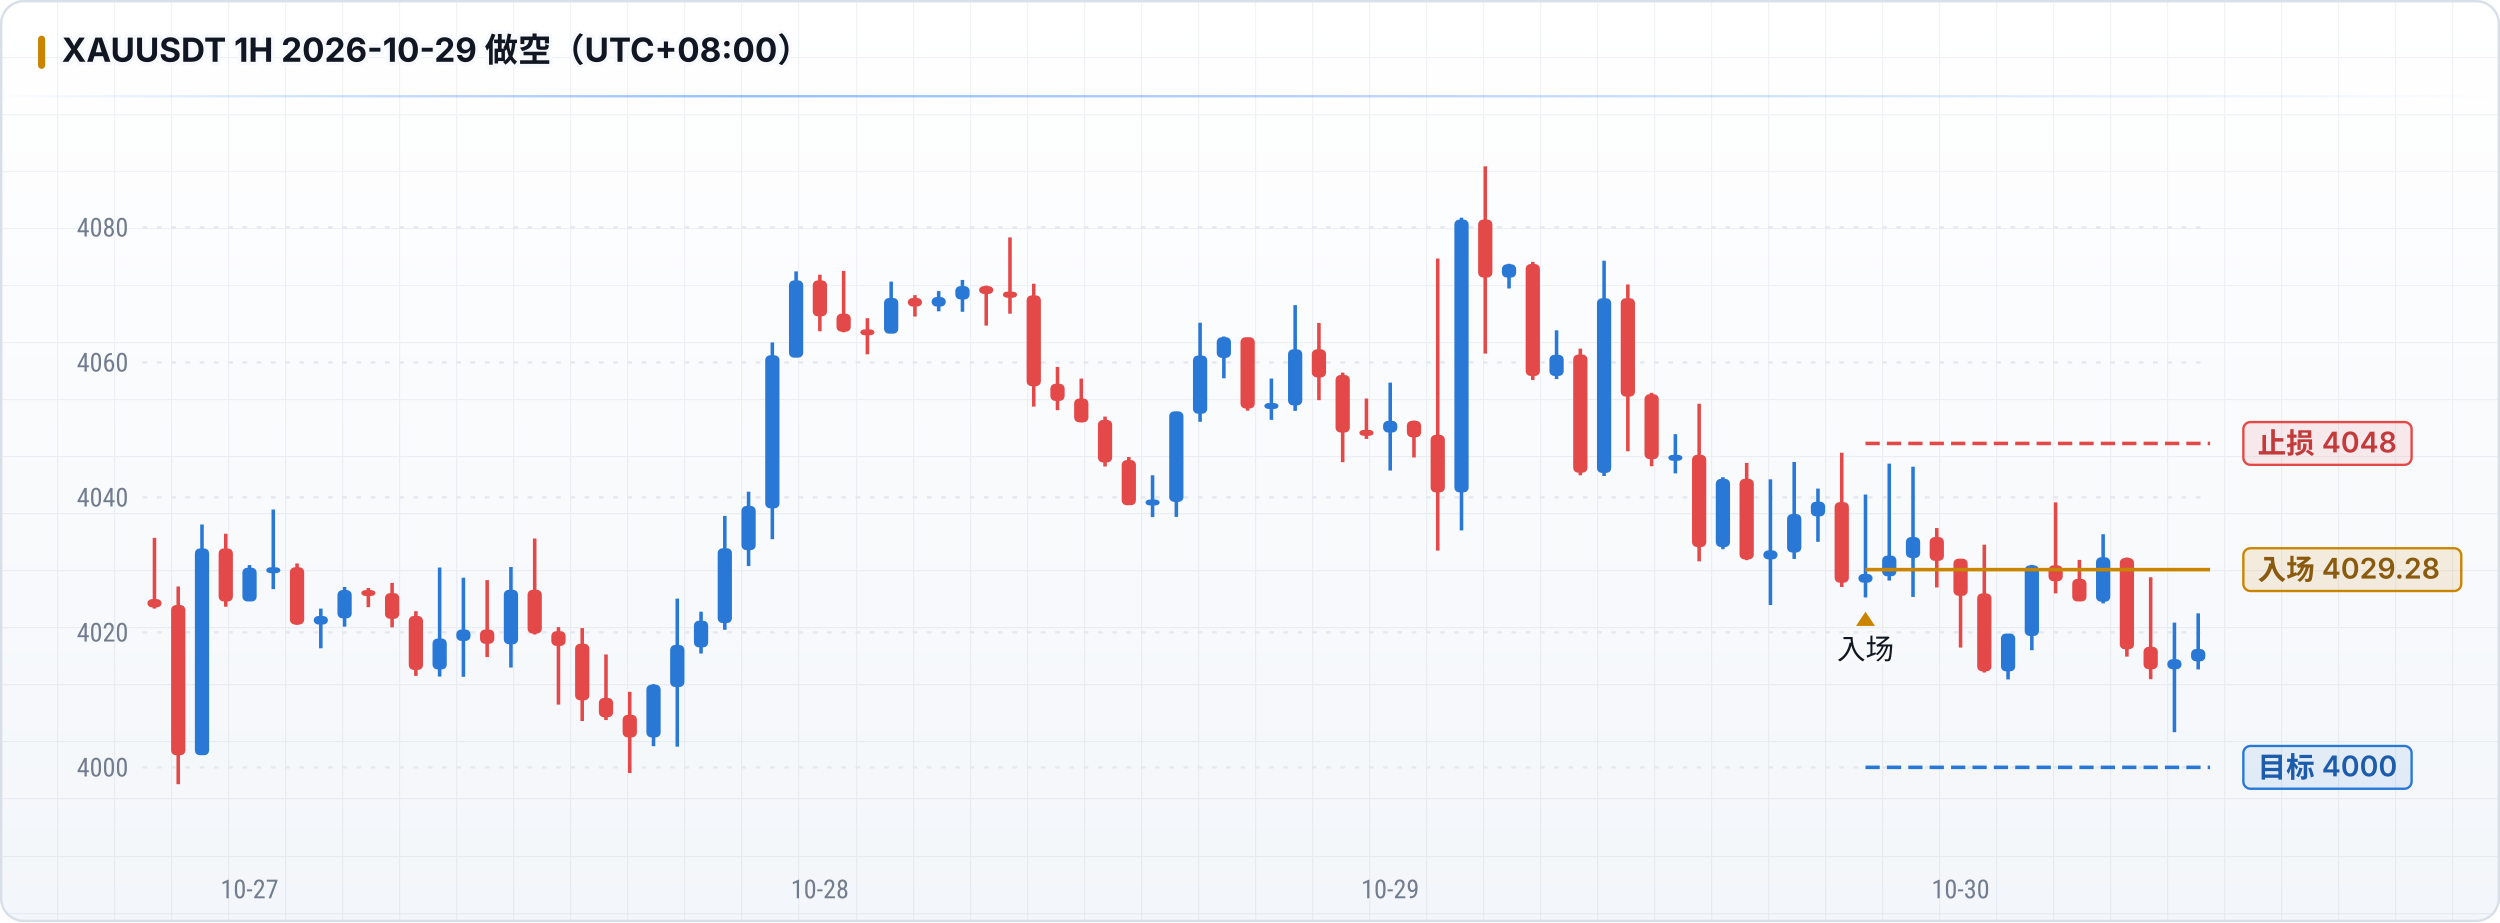
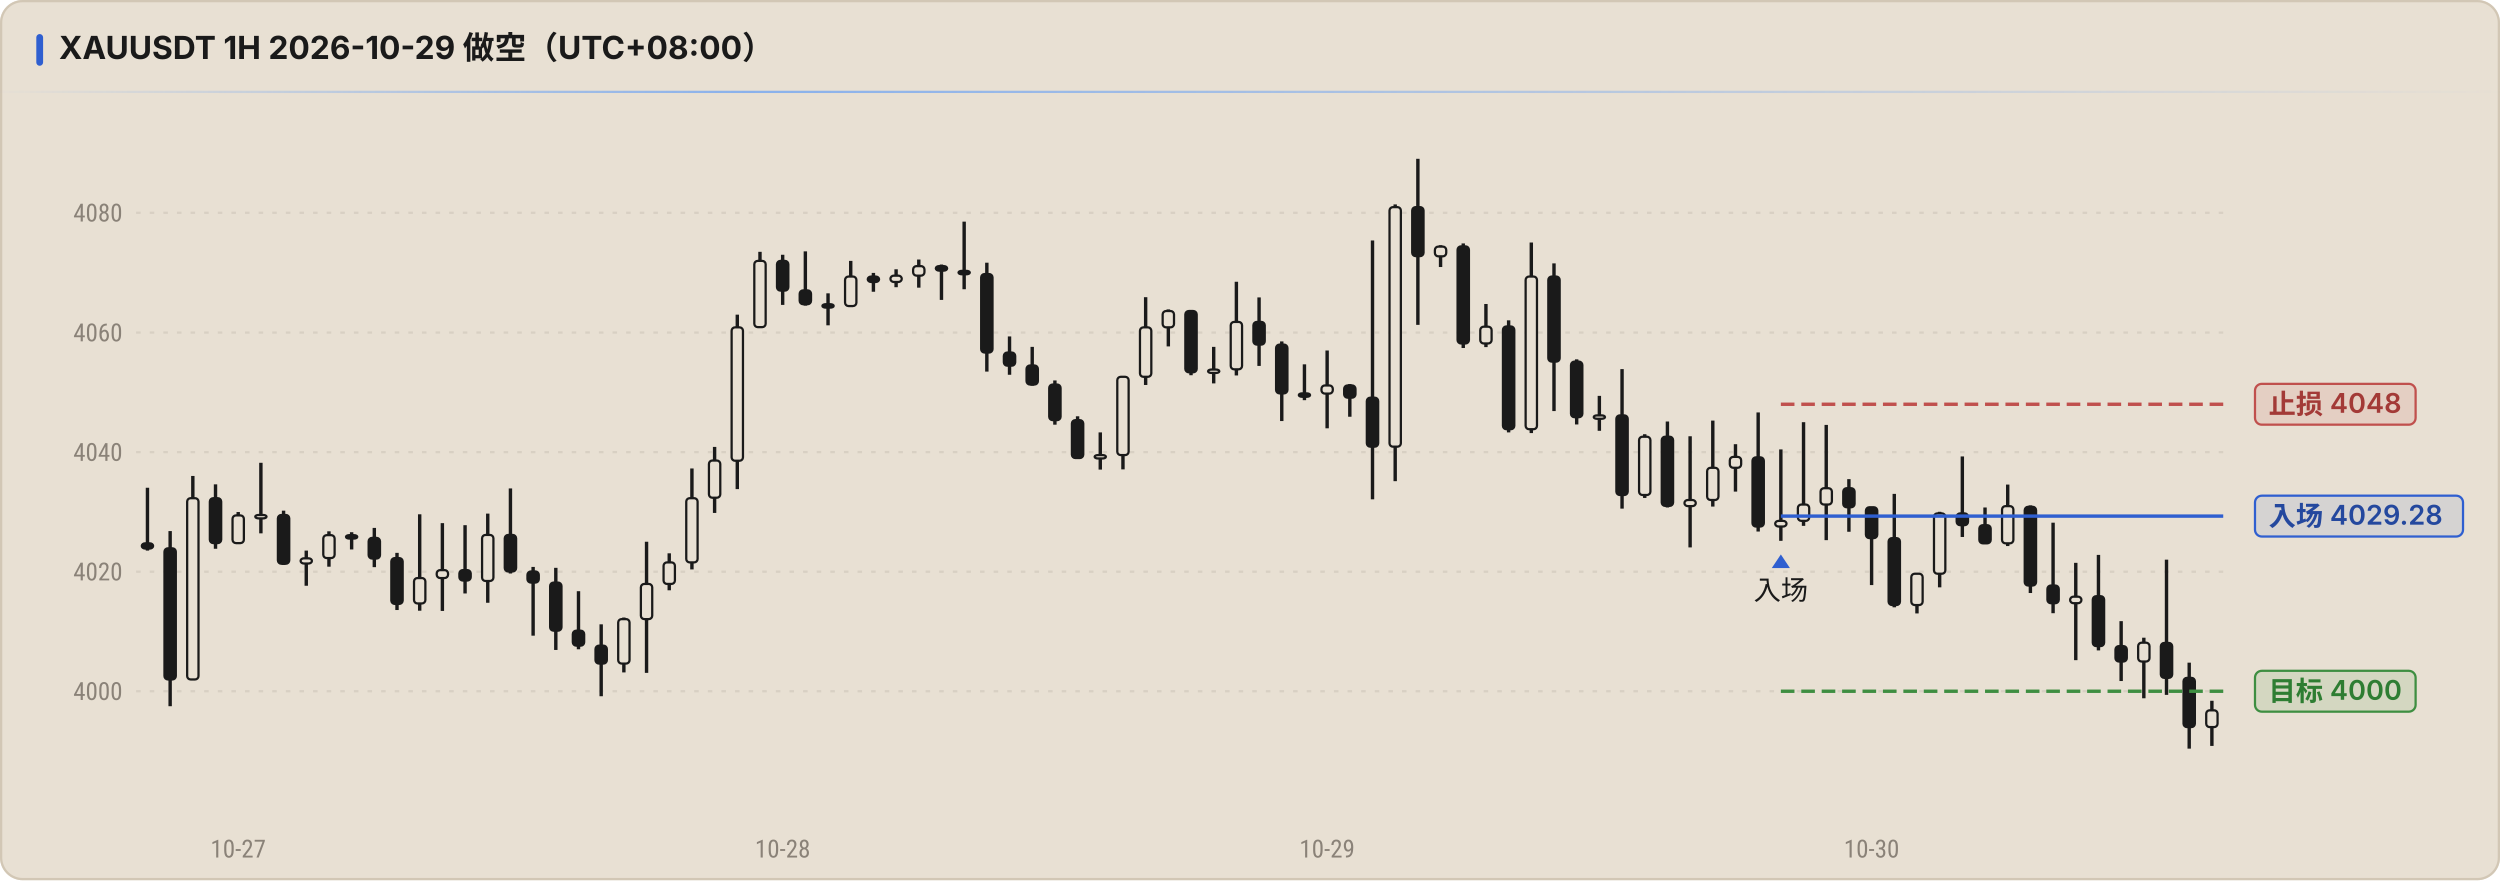
- <svg xmlns="http://www.w3.org/2000/svg" width="1052" height="388" viewBox="0 0 1052 388" role="img" aria-label="XAUUSDT 1H  2026-10-29 做空（UTC+08:00）">
+ <svg xmlns="http://www.w3.org/2000/svg" width="1102" height="388" viewBox="0 0 1102 388" role="img" aria-label="XAUUSDT 1H  2026-10-29 做空（UTC+08:00）">
  <style>
  .bg { fill: url(#bg); }
-   .bg-grid { stroke: rgba(28, 60, 110, 0.06); }
-   .frame { fill: none; stroke: #d8dfe9; }
-   .title-mark { fill: #c98500; }
-   .title { fill: #111722; font-weight: 650; font-size: 14px; }
-   text { font-family: -apple-system, BlinkMacSystemFont, 'PingFang SC', 'Microsoft YaHei', sans-serif; font-size: 12px; fill: #111722; paint-order: stroke; stroke: #f7f9fc; stroke-width: 3px; stroke-linejoin: round; }
-   .muted { fill: #475163; }
+   .bg-grid { stroke: none; }
+   .frame { fill: none; stroke: #d2c7b5; }
+   .title-mark { fill: #2f5fd0; }
+   .title { fill: #1a1a1a; font-weight: 650; font-size: 14px; }
+   text { font-family: -apple-system, BlinkMacSystemFont, 'PingFang SC', 'Microsoft YaHei', sans-serif; font-size: 12px; fill: #1a1a1a; paint-order: stroke; stroke: #e8e0d3; stroke-width: 3px; stroke-linejoin: round; }
+   .muted { fill: #5e564b; }
  .wick { stroke-width: 1.5; }
-   .up { fill: #2a78d6; stroke: #2a78d6; }
-   .down { fill: #e34948; stroke: #e34948; }
-   .z-bull { fill: rgba(42, 120, 214, 0.13); stroke: rgba(42, 120, 214, 0.55); }
-   .z-bear { fill: rgba(227, 73, 72, 0.11); stroke: rgba(227, 73, 72, 0.55); }
-   .z-neutral { fill: rgba(71, 81, 99, 0.09); stroke: rgba(71, 81, 99, 0.25); stroke-dasharray: 2 3; }
-   .z-accent { fill: rgba(212, 145, 34, 0.18); stroke: rgba(201, 133, 0, 0.75); }
-   .l-neutral { stroke: #717c8e; stroke-dasharray: 4 3; }
-   .l-stop { stroke: #e34948; stroke-dasharray: 6 3; }
-   .l-target { stroke: #2a78d6; stroke-dasharray: 6 3; }
-   .l-entry { stroke: #c98500; }
-   .bracket { stroke: #717c8e; fill: none; }
-   .grid { stroke: #e4e9f0; stroke-dasharray: 2 4; }
-   .tick { font-family: 'DIN Alternate', 'Bahnschrift', 'Roboto Condensed', sans-serif; font-size: 11px; fill: #717c8e; stroke: none; }
-   .arrow { fill: #c98500; stroke: none; }
+   .up { fill: #e8e0d3; stroke: #1a1a1a; }
+   .down { fill: #1a1a1a; stroke: #1a1a1a; }
+   .z-bull { fill: rgba(62, 142, 65, 0.24); stroke: none; }
+   .z-bear { fill: rgba(192, 80, 77, 0.24); stroke: none; }
+   .z-neutral { fill: rgba(94, 86, 75, 0.08); stroke: rgba(94, 86, 75, 0.3); stroke-dasharray: 2 3; }
+   .z-accent { fill: rgba(47, 95, 208, 0.24); stroke: none; }
+   .l-neutral { stroke: #8a8278; stroke-dasharray: 4 3; }
+   .l-stop { stroke: #c0504d; stroke-dasharray: 6 3; }
+   .l-target { stroke: #3e8e41; stroke-dasharray: 6 3; }
+   .l-entry { stroke: #2f5fd0; }
+   .bracket { stroke: #8a8278; fill: none; }
+   .grid { stroke: rgba(94, 86, 75, 0.12); stroke-dasharray: 2 4; }
+   .tick { font-family: 'DIN Alternate', 'Bahnschrift', 'Roboto Condensed', sans-serif; font-size: 11px; fill: #8a8278; stroke: none; }
+   .arrow { fill: #2f5fd0; stroke: none; }
  .tag rect { stroke-width: 1; }
  .tag text { stroke: none; font-weight: 600; }
-   .t-neutral rect { fill: rgba(71, 81, 99, 0.1); stroke: rgba(71, 81, 99, 0.4); }
-   .t-neutral text { fill: #475163; }
-   .t-stop rect, .t-bear rect { fill: rgba(227, 73, 72, 0.1); stroke: #e34948; }
-   .t-stop text, .t-bear text { fill: #c23a3a; }
-   .t-target rect, .t-bull rect { fill: rgba(42, 120, 214, 0.1); stroke: #2a78d6; }
-   .t-target text, .t-bull text { fill: #1c5cab; }
-   .t-entry rect, .t-accent rect { fill: rgba(212, 145, 34, 0.14); stroke: #c98500; }
-   .t-entry text, .t-accent text { fill: #8a5a0e; }
+   .t-neutral rect { fill: rgba(94, 86, 75, 0.1); stroke: rgba(94, 86, 75, 0.4); }
+   .t-neutral text { fill: #5e564b; }
+   .t-stop rect, .t-bear rect { fill: rgba(192, 80, 77, 0.12); stroke: #c0504d; }
+   .t-stop text, .t-bear text { fill: #a33a37; }
+   .t-target rect, .t-bull rect { fill: rgba(62, 142, 65, 0.12); stroke: #3e8e41; }
+   .t-target text, .t-bull text { fill: #2e7d32; }
+   .t-entry rect, .t-accent rect { fill: rgba(47, 95, 208, 0.1); stroke: #2f5fd0; }
+   .t-entry text, .t-accent text { fill: #24489e; }
  @media (prefers-color-scheme: dark) {
    .bg-grid { stroke: rgba(110, 160, 230, 0.06); }
    .frame { stroke: #1c2839; }
    .title-mark { fill: #f0b44c; }
    .title, text { fill: #e3eaf4; }
    text { stroke: #0a111d; }
    .muted { fill: #a0b0c5; }
-     .up { fill: #3d8bff; stroke: #3d8bff; }
-     .down { fill: #f2555f; stroke: #f2555f; }
-     .candles { filter: url(#glow); }
-     .z-bull { fill: rgba(61, 139, 255, 0.14); stroke: rgba(61, 139, 255, 0.6); }
-     .z-bear { fill: rgba(242, 85, 95, 0.13); stroke: rgba(242, 85, 95, 0.6); }
+     .up { fill: #0b1220; stroke: #c5d0de; }
+     .down { fill: #8a96a8; stroke: #8a96a8; }
+     .z-bull { fill: rgba(92, 191, 96, 0.24); }
+     .z-bear { fill: rgba(242, 85, 95, 0.24); }
    .z-neutral { fill: rgba(160, 176, 197, 0.08); stroke: rgba(160, 176, 197, 0.25); }
-     .z-accent { fill: rgba(240, 180, 76, 0.16); stroke: rgba(240, 180, 76, 0.75); }
+     .z-accent { fill: rgba(240, 180, 76, 0.24); }
    .l-neutral, .bracket { stroke: #8293ab; }
    .l-stop { stroke: #f2555f; }
-     .l-target { stroke: #3d8bff; }
+     .l-target { stroke: #5cbf60; }
    .l-entry { stroke: #f0b44c; }
    .grid { stroke: #182334; }
    .tick { fill: #70829b; }
    .arrow { fill: #f0b44c; }
    .t-neutral rect { fill: rgba(160, 176, 197, 0.1); stroke: rgba(160, 176, 197, 0.45); }
    .t-neutral text { fill: #c5d0de; }
    .t-stop rect, .t-bear rect { fill: rgba(242, 85, 95, 0.16); stroke: #f2555f; }
    .t-stop text, .t-bear text { fill: #ff8f98; }
-     .t-target rect, .t-bull rect { fill: rgba(61, 139, 255, 0.16); stroke: #3d8bff; }
-     .t-target text, .t-bull text { fill: #8cc3ff; }
+     .t-target rect, .t-bull rect { fill: rgba(92, 191, 96, 0.16); stroke: #5cbf60; }
+     .t-target text, .t-bull text { fill: #9fe0a2; }
    .t-entry rect, .t-accent rect { fill: rgba(240, 180, 76, 0.16); stroke: #f0b44c; }
    .t-entry text, .t-accent text { fill: #ffd38a; }
  }
</style>
  <defs>
    <linearGradient id="bg" x1="0" y1="0" x2="0" y2="1">
-       <stop offset="0" stop-color="#ffffff" />
-       <stop offset="1" stop-color="#f3f6fa" />
+       <stop offset="0" stop-color="#e8e0d3" />
+       <stop offset="1" stop-color="#e8e0d3" />
    </linearGradient>
    <linearGradient id="edge" x1="0" y1="0" x2="1" y2="0">
      <stop offset="0" stop-color="#3d8bff" stop-opacity="0" />
      <stop offset="0.3" stop-color="#3d8bff" stop-opacity="0.55" />
      <stop offset="1" stop-color="#3d8bff" stop-opacity="0" />
    </linearGradient>
    <pattern id="paper" width="24" height="24" patternUnits="userSpaceOnUse">
      <path class="bg-grid" d="M24 0H0V24" fill="none" />
    </pattern>
    <filter id="glow" x="-50%" y="-10%" width="200%" height="120%">
      <feGaussianBlur stdDeviation="2.2" result="b" />
      <feMerge>
        <feMergeNode in="b" />
        <feMergeNode in="SourceGraphic" />
      </feMerge>
    </filter>
    <style>@media (prefers-color-scheme: dark) { #bg stop:first-child { stop-color: #0f1828; } #bg stop:last-child { stop-color: #070c16; } }</style>
  </defs>
-   <rect class="bg" width="1052" height="388" rx="10" />
-   <rect width="1052" height="388" rx="10" fill="url(#paper)" />
-   <rect class="frame" x="0.5" y="0.5" width="1051" height="387" rx="9.5" />
-   <rect fill="url(#edge)" x="0" y="40" width="1052" height="1" />
+   <rect class="bg" width="1102" height="388" rx="10" />
+   <rect width="1102" height="388" rx="10" fill="url(#paper)" />
+   <rect class="frame" x="0.5" y="0.5" width="1101" height="387" rx="9.5" />
+   <rect fill="url(#edge)" x="0" y="40" width="1102" height="1" />
  <rect class="title-mark" x="16" y="15" width="3" height="14" rx="1.5" />
  <text class="title" x="26" y="26">XAUUSDT 1H  2026-10-29 做空（UTC+08:00）</text>
-   <line class="grid" x1="60" x2="930" y1="322.9" y2="322.9" />
-   <text class="tick" x="54" y="322.9" dy="0.35em" text-anchor="end">4000</text>
-   <line class="grid" x1="60" x2="930" y1="266.1" y2="266.1" />
-   <text class="tick" x="54" y="266.1" dy="0.35em" text-anchor="end">4020</text>
-   <line class="grid" x1="60" x2="930" y1="209.3" y2="209.3" />
-   <text class="tick" x="54" y="209.3" dy="0.35em" text-anchor="end">4040</text>
-   <line class="grid" x1="60" x2="930" y1="152.5" y2="152.5" />
-   <text class="tick" x="54" y="152.5" dy="0.35em" text-anchor="end">4060</text>
-   <line class="grid" x1="60" x2="930" y1="95.7" y2="95.7" />
-   <text class="tick" x="54" y="95.7" dy="0.35em" text-anchor="end">4080</text>
+   <line class="grid" x1="60" x2="980" y1="304.7" y2="304.7" />
+   <text class="tick" x="54" y="304.7" dy="0.35em" text-anchor="end">4000</text>
+   <line class="grid" x1="60" x2="980" y1="252" y2="252" />
+   <text class="tick" x="54" y="252" dy="0.35em" text-anchor="end">4020</text>
+   <line class="grid" x1="60" x2="980" y1="199.3" y2="199.3" />
+   <text class="tick" x="54" y="199.3" dy="0.35em" text-anchor="end">4040</text>
+   <line class="grid" x1="60" x2="980" y1="146.6" y2="146.6" />
+   <text class="tick" x="54" y="146.6" dy="0.35em" text-anchor="end">4060</text>
+   <line class="grid" x1="60" x2="980" y1="93.8" y2="93.8" />
+   <text class="tick" x="54" y="93.8" dy="0.35em" text-anchor="end">4080</text>
  <text class="tick" x="105" y="378" text-anchor="middle">10-27</text>
  <text class="tick" x="345" y="378" text-anchor="middle">10-28</text>
  <text class="tick" x="585" y="378" text-anchor="middle">10-29</text>
  <text class="tick" x="825" y="378" text-anchor="middle">10-30</text>
  <g class="candles">
-     <line class="wick down" x1="65" x2="65" y1="226.3" y2="256.1" />
-     <rect class="down" x="62.5" y="252.6" width="5" height="2.5" rx="1.5" />
-     <line class="wick down" x1="75" x2="75" y1="246.8" y2="330" />
-     <rect class="down" x="72.5" y="255.1" width="5" height="62.2" rx="1.5" />
-     <line class="wick up" x1="85" x2="85" y1="220.7" y2="317.3" />
-     <rect class="up" x="82.5" y="231.3" width="5" height="86" rx="1.5" />
-     <line class="wick down" x1="95" x2="95" y1="224.6" y2="255.3" />
-     <rect class="down" x="92.5" y="231.3" width="5" height="21.3" rx="1.5" />
-     <line class="wick up" x1="105" x2="105" y1="237.8" y2="252.6" />
-     <rect class="up" x="102.5" y="239.4" width="5" height="13.2" rx="1.5" />
-     <line class="wick up" x1="115" x2="115" y1="214.4" y2="247.9" />
-     <rect class="up" x="112.5" y="239.2" width="5" height="1.5" rx="1.5" />
-     <line class="wick down" x1="125" x2="125" y1="237.1" y2="262.9" />
-     <rect class="down" x="122.5" y="239.2" width="5" height="23.1" rx="1.5" />
-     <line class="wick up" x1="135" x2="135" y1="256.1" y2="272.8" />
-     <rect class="up" x="132.5" y="259.7" width="5" height="2.6" rx="1.5" />
-     <line class="wick up" x1="145" x2="145" y1="247" y2="263.7" />
-     <rect class="up" x="142.5" y="248.8" width="5" height="10.9" rx="1.5" />
-     <line class="wick down" x1="155" x2="155" y1="247.4" y2="255.5" />
-     <rect class="down" x="152.5" y="248.8" width="5" height="1.5" rx="1.5" />
-     <line class="wick down" x1="165" x2="165" y1="245.3" y2="264" />
-     <rect class="down" x="162.5" y="250.1" width="5" height="9.8" rx="1.5" />
-     <line class="wick down" x1="175" x2="175" y1="257.2" y2="284.4" />
-     <rect class="down" x="172.5" y="259.7" width="5" height="21.7" rx="1.5" />
-     <line class="wick up" x1="185" x2="185" y1="238.8" y2="284.7" />
-     <rect class="up" x="182.5" y="269.2" width="5" height="12" rx="1.5" />
-     <line class="wick up" x1="195" x2="195" y1="243.1" y2="284.8" />
-     <rect class="up" x="192.5" y="265.4" width="5" height="3.8" rx="1.5" />
-     <line class="wick down" x1="205" x2="205" y1="244.1" y2="276.5" />
-     <rect class="down" x="202.5" y="265.4" width="5" height="5" rx="1.5" />
-     <line class="wick up" x1="215" x2="215" y1="238.6" y2="280.9" />
-     <rect class="up" x="212.5" y="248.7" width="5" height="21.9" rx="1.5" />
-     <line class="wick down" x1="225" x2="225" y1="226.6" y2="267" />
-     <rect class="down" x="222.5" y="248.7" width="5" height="17.4" rx="1.5" />
-     <line class="wick down" x1="235" x2="235" y1="263.9" y2="296.5" />
-     <rect class="down" x="232.5" y="266.1" width="5" height="5.2" rx="1.5" />
-     <line class="wick down" x1="245" x2="245" y1="264.3" y2="303.4" />
-     <rect class="down" x="242.5" y="271.4" width="5" height="22.8" rx="1.5" />
-     <line class="wick down" x1="255" x2="255" y1="275.4" y2="303" />
-     <rect class="down" x="252.5" y="294.2" width="5" height="7.1" rx="1.5" />
-     <line class="wick down" x1="265" x2="265" y1="291.1" y2="325.3" />
-     <rect class="down" x="262.5" y="301.3" width="5" height="8.5" rx="1.5" />
-     <line class="wick up" x1="275" x2="275" y1="287.9" y2="314" />
-     <rect class="up" x="272.5" y="288.6" width="5" height="21.2" rx="1.5" />
-     <line class="wick up" x1="285" x2="285" y1="251.9" y2="314.2" />
-     <rect class="up" x="282.5" y="271.9" width="5" height="16.7" rx="1.5" />
-     <line class="wick up" x1="295" x2="295" y1="257.4" y2="275" />
-     <rect class="up" x="292.5" y="261.7" width="5" height="10.2" rx="1.5" />
-     <line class="wick up" x1="305" x2="305" y1="217.1" y2="265" />
-     <rect class="up" x="302.5" y="231.2" width="5" height="30.5" rx="1.5" />
-     <line class="wick up" x1="315" x2="315" y1="206.9" y2="238.2" />
-     <rect class="up" x="312.5" y="213.4" width="5" height="17.6" rx="1.5" />
-     <line class="wick up" x1="325" x2="325" y1="144.1" y2="226.9" />
-     <rect class="up" x="322.5" y="150" width="5" height="63.4" rx="1.5" />
-     <line class="wick up" x1="335" x2="335" y1="114.2" y2="150" />
-     <rect class="up" x="332.5" y="118.5" width="5" height="31.5" rx="1.5" />
-     <line class="wick down" x1="345" x2="345" y1="115.6" y2="139.4" />
-     <rect class="down" x="342.5" y="118.5" width="5" height="14.1" rx="1.5" />
-     <line class="wick down" x1="355" x2="355" y1="114" y2="139.8" />
-     <rect class="down" x="352.5" y="132.5" width="5" height="6.6" rx="1.5" />
-     <line class="wick down" x1="365" x2="365" y1="133.9" y2="149.1" />
-     <rect class="down" x="362.5" y="139.1" width="5" height="1.5" rx="1.5" />
-     <line class="wick up" x1="375" x2="375" y1="118.5" y2="139.9" />
-     <rect class="up" x="372.5" y="125.9" width="5" height="14" rx="1.5" />
-     <line class="wick down" x1="385" x2="385" y1="124.2" y2="133.2" />
-     <rect class="down" x="382.5" y="125.9" width="5" height="2.6" rx="1.5" />
-     <line class="wick up" x1="395" x2="395" y1="122.5" y2="131" />
-     <rect class="up" x="392.5" y="125.5" width="5" height="3" rx="1.5" />
-     <line class="wick up" x1="405" x2="405" y1="117.8" y2="131.2" />
-     <rect class="up" x="402.5" y="120.9" width="5" height="4.6" rx="1.5" />
-     <line class="wick down" x1="415" x2="415" y1="120.2" y2="137" />
-     <rect class="down" x="412.5" y="120.9" width="5" height="2.3" rx="1.5" />
-     <line class="wick down" x1="425" x2="425" y1="99.9" y2="132" />
-     <rect class="down" x="422.5" y="123.2" width="5" height="1.6" rx="1.5" />
-     <line class="wick down" x1="435" x2="435" y1="119.4" y2="171.1" />
-     <rect class="down" x="432.5" y="124.8" width="5" height="37.2" rx="1.5" />
-     <line class="wick down" x1="445" x2="445" y1="154.4" y2="172.6" />
-     <rect class="down" x="442.5" y="162" width="5" height="6.2" rx="1.5" />
-     <line class="wick down" x1="455" x2="455" y1="159.3" y2="177.7" />
-     <rect class="down" x="452.5" y="168.2" width="5" height="9" rx="1.5" />
-     <line class="wick down" x1="465" x2="465" y1="175.3" y2="196.3" />
-     <rect class="down" x="462.5" y="177.2" width="5" height="16.9" rx="1.5" />
-     <line class="wick down" x1="475" x2="475" y1="192.3" y2="212.4" />
-     <rect class="down" x="472.5" y="194.1" width="5" height="18" rx="1.5" />
-     <line class="wick up" x1="485" x2="485" y1="200" y2="217.6" />
-     <rect class="up" x="482.5" y="210.7" width="5" height="1.5" rx="1.5" />
-     <line class="wick up" x1="495" x2="495" y1="173.3" y2="217.5" />
-     <rect class="up" x="492.5" y="173.6" width="5" height="37.1" rx="1.5" />
-     <line class="wick up" x1="505" x2="505" y1="135.8" y2="177.5" />
-     <rect class="up" x="502.5" y="150.1" width="5" height="23.5" rx="1.5" />
-     <line class="wick up" x1="515" x2="515" y1="141.6" y2="159.2" />
-     <rect class="up" x="512.5" y="142.4" width="5" height="7.7" rx="1.5" />
-     <line class="wick down" x1="525" x2="525" y1="142.4" y2="172.8" />
-     <rect class="down" x="522.5" y="142.4" width="5" height="29" rx="1.5" />
-     <line class="wick up" x1="535" x2="535" y1="159.3" y2="176.7" />
-     <rect class="up" x="532.5" y="170.1" width="5" height="1.5" rx="1.5" />
-     <line class="wick up" x1="545" x2="545" y1="128.4" y2="172.9" />
-     <rect class="up" x="542.5" y="147.5" width="5" height="22.6" rx="1.5" />
-     <line class="wick down" x1="555" x2="555" y1="135.9" y2="168.4" />
-     <rect class="down" x="552.5" y="147.5" width="5" height="10.8" rx="1.5" />
-     <line class="wick down" x1="565" x2="565" y1="156.8" y2="194.5" />
-     <rect class="down" x="562.5" y="158.3" width="5" height="23.2" rx="1.5" />
-     <line class="wick down" x1="575" x2="575" y1="167.7" y2="184.7" />
-     <rect class="down" x="572.5" y="181.4" width="5" height="1.5" rx="1.5" />
-     <line class="wick up" x1="585" x2="585" y1="161" y2="198" />
-     <rect class="up" x="582.5" y="177.6" width="5" height="3.9" rx="1.5" />
-     <line class="wick down" x1="595" x2="595" y1="177" y2="192.5" />
-     <rect class="down" x="592.5" y="177.6" width="5" height="5.9" rx="1.5" />
-     <line class="wick down" x1="605" x2="605" y1="108.8" y2="231.7" />
-     <rect class="down" x="602.5" y="183.5" width="5" height="23.2" rx="1.5" />
-     <line class="wick up" x1="615" x2="615" y1="91.6" y2="223.2" />
-     <rect class="up" x="612.5" y="92.9" width="5" height="113.8" rx="1.5" />
-     <line class="wick down" x1="625" x2="625" y1="70" y2="148.8" />
-     <rect class="down" x="622.5" y="92.9" width="5" height="23.4" rx="1.5" />
-     <line class="wick up" x1="635" x2="635" y1="111" y2="121.4" />
-     <rect class="up" x="632.5" y="111.7" width="5" height="4.6" rx="1.5" />
-     <line class="wick down" x1="645" x2="645" y1="110.2" y2="159.9" />
-     <rect class="down" x="642.5" y="111.6" width="5" height="46.1" rx="1.5" />
-     <line class="wick up" x1="655" x2="655" y1="139" y2="159.5" />
-     <rect class="up" x="652.5" y="149.8" width="5" height="7.9" rx="1.5" />
-     <line class="wick down" x1="665" x2="665" y1="146.7" y2="200" />
-     <rect class="down" x="662.5" y="149.7" width="5" height="48.7" rx="1.5" />
-     <line class="wick up" x1="675" x2="675" y1="109.7" y2="200.3" />
-     <rect class="up" x="672.5" y="126" width="5" height="72.5" rx="1.5" />
-     <line class="wick down" x1="685" x2="685" y1="119.7" y2="189.9" />
-     <rect class="down" x="682.5" y="126" width="5" height="40.4" rx="1.5" />
-     <line class="wick down" x1="695" x2="695" y1="165.3" y2="196.2" />
-     <rect class="down" x="692.5" y="166.4" width="5" height="26.3" rx="1.5" />
-     <line class="wick up" x1="705" x2="705" y1="182.7" y2="199.2" />
-     <rect class="up" x="702.5" y="191.9" width="5" height="1.5" rx="1.5" />
-     <line class="wick down" x1="715" x2="715" y1="169.9" y2="236.2" />
-     <rect class="down" x="712.5" y="191.9" width="5" height="37.8" rx="1.5" />
-     <line class="wick up" x1="725" x2="725" y1="200.8" y2="231.1" />
-     <rect class="up" x="722.5" y="202" width="5" height="27.7" rx="1.5" />
-     <line class="wick down" x1="735" x2="735" y1="194.8" y2="235.7" />
-     <rect class="down" x="732.5" y="202" width="5" height="32.9" rx="1.5" />
-     <line class="wick up" x1="745" x2="745" y1="201.7" y2="254.6" />
-     <rect class="up" x="742.5" y="232.1" width="5" height="2.8" rx="1.5" />
-     <line class="wick up" x1="755" x2="755" y1="194.4" y2="235.2" />
-     <rect class="up" x="752.5" y="216.8" width="5" height="15.2" rx="1.5" />
-     <line class="wick up" x1="765" x2="765" y1="205.6" y2="228" />
-     <rect class="up" x="762.5" y="211.6" width="5" height="5.2" rx="1.5" />
-     <line class="wick down" x1="775" x2="775" y1="190.5" y2="247" />
-     <rect class="down" x="772.5" y="211.8" width="5" height="32.9" rx="1.5" />
-     <line class="wick up" x1="785" x2="785" y1="208.1" y2="251.4" />
-     <rect class="up" x="782.5" y="242" width="5" height="2.7" rx="1.5" />
-     <line class="wick up" x1="795" x2="795" y1="195.1" y2="244.3" />
-     <rect class="up" x="792.5" y="234.3" width="5" height="7.7" rx="1.5" />
-     <line class="wick up" x1="805" x2="805" y1="196.4" y2="251.2" />
-     <rect class="up" x="802.5" y="226.5" width="5" height="7.8" rx="1.5" />
-     <line class="wick down" x1="815" x2="815" y1="222.2" y2="247.2" />
-     <rect class="down" x="812.5" y="226.5" width="5" height="9" rx="1.5" />
-     <line class="wick down" x1="825" x2="825" y1="235.5" y2="272.5" />
-     <rect class="down" x="822.5" y="235.6" width="5" height="14.6" rx="1.5" />
-     <line class="wick down" x1="835" x2="835" y1="229.2" y2="283" />
-     <rect class="down" x="832.5" y="250.2" width="5" height="31.8" rx="1.5" />
-     <line class="wick up" x1="845" x2="845" y1="267.1" y2="285.9" />
-     <rect class="up" x="842.5" y="267.1" width="5" height="14.9" rx="1.5" />
-     <line class="wick up" x1="855" x2="855" y1="237.7" y2="273.6" />
-     <rect class="up" x="852.5" y="238.4" width="5" height="28.7" rx="1.5" />
-     <line class="wick down" x1="865" x2="865" y1="211.4" y2="249.7" />
-     <rect class="down" x="862.5" y="238.4" width="5" height="5.7" rx="1.5" />
-     <line class="wick down" x1="875" x2="875" y1="235.6" y2="252.7" />
-     <rect class="down" x="872.5" y="244.1" width="5" height="8.5" rx="1.5" />
-     <line class="wick up" x1="885" x2="885" y1="224.8" y2="253.9" />
-     <rect class="up" x="882.5" y="235" width="5" height="17.7" rx="1.5" />
-     <line class="wick down" x1="895" x2="895" y1="234.6" y2="276.3" />
-     <rect class="down" x="892.5" y="235.3" width="5" height="37.4" rx="1.5" />
-     <line class="wick down" x1="905" x2="905" y1="242.9" y2="285.8" />
-     <rect class="down" x="902.5" y="272.7" width="5" height="8.4" rx="1.5" />
-     <line class="wick up" x1="915" x2="915" y1="262" y2="308.1" />
-     <rect class="up" x="912.5" y="277.9" width="5" height="3.2" rx="1.5" />
-     <line class="wick up" x1="925" x2="925" y1="258.1" y2="281.7" />
-     <rect class="up" x="922.5" y="273.6" width="5" height="4.2" rx="1.5" />
+     <line class="wick down" x1="65" x2="65" y1="215" y2="242.7" />
+     <rect class="down" x="62.5" y="239.5" width="5" height="2.3" rx="1.5" />
+     <line class="wick down" x1="75" x2="75" y1="234.1" y2="311.3" />
+     <rect class="down" x="72.5" y="241.7" width="5" height="57.8" rx="1.5" />
+     <line class="wick up" x1="85" x2="85" y1="209.8" y2="299.5" />
+     <rect class="up" x="82.5" y="219.6" width="5" height="79.9" rx="1.5" />
+     <line class="wick down" x1="95" x2="95" y1="213.5" y2="241.9" />
+     <rect class="down" x="92.5" y="219.6" width="5" height="19.8" rx="1.5" />
+     <line class="wick up" x1="105" x2="105" y1="225.7" y2="239.4" />
+     <rect class="up" x="102.5" y="227.2" width="5" height="12.2" rx="1.5" />
+     <line class="wick up" x1="115" x2="115" y1="204" y2="235.1" />
+     <rect class="up" x="112.5" y="227" width="5" height="1.5" rx="1.5" />
+     <line class="wick down" x1="125" x2="125" y1="225.1" y2="249" />
+     <rect class="down" x="122.5" y="227" width="5" height="21.5" rx="1.5" />
+     <line class="wick up" x1="135" x2="135" y1="242.7" y2="258.2" />
+     <rect class="up" x="132.5" y="246.1" width="5" height="2.3" rx="1.5" />
+     <line class="wick up" x1="145" x2="145" y1="234.2" y2="249.8" />
+     <rect class="up" x="142.5" y="235.9" width="5" height="10.1" rx="1.5" />
+     <line class="wick down" x1="155" x2="155" y1="234.6" y2="242.2" />
+     <rect class="down" x="152.5" y="235.9" width="5" height="1.5" rx="1.5" />
+     <line class="wick down" x1="165" x2="165" y1="232.7" y2="250" />
+     <rect class="down" x="162.5" y="237.1" width="5" height="9.1" rx="1.5" />
+     <line class="wick down" x1="175" x2="175" y1="243.7" y2="268.9" />
+     <rect class="down" x="172.5" y="246" width="5" height="20.2" rx="1.5" />
+     <line class="wick up" x1="185" x2="185" y1="226.7" y2="269.2" />
+     <rect class="up" x="182.5" y="254.8" width="5" height="11.2" rx="1.5" />
+     <line class="wick up" x1="195" x2="195" y1="230.6" y2="269.3" />
+     <rect class="up" x="192.5" y="251.3" width="5" height="3.5" rx="1.5" />
+     <line class="wick down" x1="205" x2="205" y1="231.5" y2="261.6" />
+     <rect class="down" x="202.5" y="251.3" width="5" height="4.6" rx="1.5" />
+     <line class="wick up" x1="215" x2="215" y1="226.4" y2="265.7" />
+     <rect class="up" x="212.5" y="235.8" width="5" height="20.3" rx="1.5" />
+     <line class="wick down" x1="225" x2="225" y1="215.3" y2="252.8" />
+     <rect class="down" x="222.5" y="235.8" width="5" height="16.1" rx="1.5" />
+     <line class="wick down" x1="235" x2="235" y1="249.9" y2="280.2" />
+     <rect class="down" x="232.5" y="251.9" width="5" height="4.9" rx="1.5" />
+     <line class="wick down" x1="245" x2="245" y1="250.3" y2="286.5" />
+     <rect class="down" x="242.5" y="256.8" width="5" height="21.2" rx="1.5" />
+     <line class="wick down" x1="255" x2="255" y1="260.6" y2="286.2" />
+     <rect class="down" x="252.5" y="278" width="5" height="6.6" rx="1.5" />
+     <line class="wick down" x1="265" x2="265" y1="275.2" y2="306.9" />
+     <rect class="down" x="262.5" y="284.6" width="5" height="7.9" rx="1.5" />
+     <line class="wick up" x1="275" x2="275" y1="272.2" y2="296.4" />
+     <rect class="up" x="272.5" y="272.9" width="5" height="19.6" rx="1.5" />
+     <line class="wick up" x1="285" x2="285" y1="238.8" y2="296.6" />
+     <rect class="up" x="282.5" y="257.4" width="5" height="15.5" rx="1.5" />
+     <line class="wick up" x1="295" x2="295" y1="243.9" y2="260.2" />
+     <rect class="up" x="292.5" y="247.9" width="5" height="9.5" rx="1.5" />
+     <line class="wick up" x1="305" x2="305" y1="206.5" y2="251" />
+     <rect class="up" x="302.5" y="219.6" width="5" height="28.3" rx="1.5" />
+     <line class="wick up" x1="315" x2="315" y1="197" y2="226.1" />
+     <rect class="up" x="312.5" y="203" width="5" height="16.4" rx="1.5" />
+     <line class="wick up" x1="325" x2="325" y1="138.7" y2="215.6" />
+     <rect class="up" x="322.5" y="144.3" width="5" height="58.8" rx="1.5" />
+     <line class="wick up" x1="335" x2="335" y1="111" y2="144.2" />
+     <rect class="up" x="332.5" y="115" width="5" height="29.2" rx="1.5" />
+     <line class="wick down" x1="345" x2="345" y1="112.3" y2="134.4" />
+     <rect class="down" x="342.5" y="115" width="5" height="13.1" rx="1.5" />
+     <line class="wick down" x1="355" x2="355" y1="110.8" y2="134.7" />
+     <rect class="down" x="352.5" y="128" width="5" height="6.1" rx="1.5" />
+     <line class="wick down" x1="365" x2="365" y1="129.3" y2="143.4" />
+     <rect class="down" x="362.5" y="134.1" width="5" height="1.5" rx="1.5" />
+     <line class="wick up" x1="375" x2="375" y1="115" y2="134.9" />
+     <rect class="up" x="372.5" y="121.9" width="5" height="13" rx="1.5" />
+     <line class="wick down" x1="385" x2="385" y1="120.3" y2="128.6" />
+     <rect class="down" x="382.5" y="121.9" width="5" height="2.4" rx="1.5" />
+     <line class="wick up" x1="395" x2="395" y1="118.7" y2="126.6" />
+     <rect class="up" x="392.5" y="121.5" width="5" height="2.8" rx="1.5" />
+     <line class="wick up" x1="405" x2="405" y1="114.4" y2="126.8" />
+     <rect class="up" x="402.5" y="117.3" width="5" height="4.2" rx="1.5" />
+     <line class="wick down" x1="415" x2="415" y1="116.6" y2="132.2" />
+     <rect class="down" x="412.5" y="117.3" width="5" height="2" rx="1.5" />
+     <line class="wick down" x1="425" x2="425" y1="97.7" y2="127.5" />
+     <rect class="down" x="422.5" y="119.4" width="5" height="1.5" rx="1.5" />
+     <line class="wick down" x1="435" x2="435" y1="115.8" y2="163.8" />
+     <rect class="down" x="432.5" y="120.8" width="5" height="34.6" rx="1.5" />
+     <line class="wick down" x1="445" x2="445" y1="148.3" y2="165.2" />
+     <rect class="down" x="442.5" y="155.4" width="5" height="5.8" rx="1.5" />
+     <line class="wick down" x1="455" x2="455" y1="152.9" y2="170" />
+     <rect class="down" x="452.5" y="161.1" width="5" height="8.4" rx="1.5" />
+     <line class="wick down" x1="465" x2="465" y1="167.7" y2="187.2" />
+     <rect class="down" x="462.5" y="169.5" width="5" height="15.7" rx="1.5" />
+     <line class="wick down" x1="475" x2="475" y1="183.5" y2="202.2" />
+     <rect class="down" x="472.5" y="185.2" width="5" height="16.7" rx="1.5" />
+     <line class="wick up" x1="485" x2="485" y1="190.6" y2="207" />
+     <rect class="up" x="482.5" y="200.6" width="5" height="1.5" rx="1.5" />
+     <line class="wick up" x1="495" x2="495" y1="165.8" y2="206.9" />
+     <rect class="up" x="492.5" y="166.1" width="5" height="34.5" rx="1.5" />
+     <line class="wick up" x1="505" x2="505" y1="131" y2="169.7" />
+     <rect class="up" x="502.5" y="144.3" width="5" height="21.8" rx="1.5" />
+     <line class="wick up" x1="515" x2="515" y1="136.4" y2="152.7" />
+     <rect class="up" x="512.5" y="137.1" width="5" height="7.2" rx="1.5" />
+     <line class="wick down" x1="525" x2="525" y1="137.1" y2="165.4" />
+     <rect class="down" x="522.5" y="137.1" width="5" height="27" rx="1.5" />
+     <line class="wick up" x1="535" x2="535" y1="152.9" y2="169" />
+     <rect class="up" x="532.5" y="162.9" width="5" height="1.5" rx="1.5" />
+     <line class="wick up" x1="545" x2="545" y1="124.2" y2="165.5" />
+     <rect class="up" x="542.5" y="141.9" width="5" height="20.9" rx="1.5" />
+     <line class="wick down" x1="555" x2="555" y1="131.1" y2="161.3" />
+     <rect class="down" x="552.5" y="141.9" width="5" height="10" rx="1.5" />
+     <line class="wick down" x1="565" x2="565" y1="150.5" y2="185.6" />
+     <rect class="down" x="562.5" y="151.9" width="5" height="21.5" rx="1.5" />
+     <line class="wick down" x1="575" x2="575" y1="160.6" y2="176.4" />
+     <rect class="down" x="572.5" y="173.4" width="5" height="1.5" rx="1.5" />
+     <line class="wick up" x1="585" x2="585" y1="154.5" y2="188.8" />
+     <rect class="up" x="582.5" y="169.9" width="5" height="3.6" rx="1.5" />
+     <line class="wick down" x1="595" x2="595" y1="169.3" y2="183.7" />
+     <rect class="down" x="592.5" y="169.9" width="5" height="5.4" rx="1.5" />
+     <line class="wick down" x1="605" x2="605" y1="106" y2="220.1" />
+     <rect class="down" x="602.5" y="175.3" width="5" height="21.6" rx="1.5" />
+     <line class="wick up" x1="615" x2="615" y1="90.1" y2="212.1" />
+     <rect class="up" x="612.5" y="91.3" width="5" height="105.6" rx="1.5" />
+     <line class="wick down" x1="625" x2="625" y1="70" y2="143.2" />
+     <rect class="down" x="622.5" y="91.3" width="5" height="21.6" rx="1.5" />
+     <line class="wick up" x1="635" x2="635" y1="108.1" y2="117.7" />
+     <rect class="up" x="632.5" y="108.7" width="5" height="4.3" rx="1.5" />
+     <line class="wick down" x1="645" x2="645" y1="107.3" y2="153.4" />
+     <rect class="down" x="642.5" y="108.6" width="5" height="42.8" rx="1.5" />
+     <line class="wick up" x1="655" x2="655" y1="134" y2="153" />
+     <rect class="up" x="652.5" y="144" width="5" height="7.4" rx="1.5" />
+     <line class="wick down" x1="665" x2="665" y1="141.2" y2="190.6" />
+     <rect class="down" x="662.5" y="143.9" width="5" height="45.3" rx="1.5" />
+     <line class="wick up" x1="675" x2="675" y1="106.9" y2="190.9" />
+     <rect class="up" x="672.5" y="121.9" width="5" height="67.3" rx="1.5" />
+     <line class="wick down" x1="685" x2="685" y1="116.1" y2="181.2" />
+     <rect class="down" x="682.5" y="121.9" width="5" height="37.5" rx="1.5" />
+     <line class="wick down" x1="695" x2="695" y1="158.4" y2="187.1" />
+     <rect class="down" x="692.5" y="159.4" width="5" height="24.5" rx="1.5" />
+     <line class="wick up" x1="705" x2="705" y1="174.5" y2="189.9" />
+     <rect class="up" x="702.5" y="183.1" width="5" height="1.5" rx="1.5" />
+     <line class="wick down" x1="715" x2="715" y1="162.7" y2="224.2" />
+     <rect class="down" x="712.5" y="183.1" width="5" height="35.1" rx="1.5" />
+     <line class="wick up" x1="725" x2="725" y1="191.4" y2="219.5" />
+     <rect class="up" x="722.5" y="192.5" width="5" height="25.7" rx="1.5" />
+     <line class="wick down" x1="735" x2="735" y1="185.8" y2="223.7" />
+     <rect class="down" x="732.5" y="192.5" width="5" height="30.5" rx="1.5" />
+     <line class="wick up" x1="745" x2="745" y1="192.3" y2="241.3" />
+     <rect class="up" x="742.5" y="220.4" width="5" height="2.7" rx="1.5" />
+     <line class="wick up" x1="755" x2="755" y1="185.4" y2="223.3" />
+     <rect class="up" x="752.5" y="206.2" width="5" height="14.2" rx="1.5" />
+     <line class="wick up" x1="765" x2="765" y1="195.8" y2="216.7" />
+     <rect class="up" x="762.5" y="201.4" width="5" height="4.8" rx="1.5" />
+     <line class="wick down" x1="775" x2="775" y1="181.8" y2="234.3" />
+     <rect class="down" x="772.5" y="201.6" width="5" height="30.5" rx="1.5" />
+     <line class="wick up" x1="785" x2="785" y1="198.1" y2="238.4" />
+     <rect class="up" x="782.5" y="229.6" width="5" height="2.5" rx="1.5" />
+     <line class="wick up" x1="795" x2="795" y1="186.1" y2="231.8" />
+     <rect class="up" x="792.5" y="222.4" width="5" height="7.2" rx="1.5" />
+     <line class="wick up" x1="805" x2="805" y1="187.3" y2="238.1" />
+     <rect class="up" x="802.5" y="215.2" width="5" height="7.2" rx="1.5" />
+     <line class="wick down" x1="815" x2="815" y1="211.2" y2="234.4" />
+     <rect class="down" x="812.5" y="215.2" width="5" height="8.4" rx="1.5" />
+     <line class="wick down" x1="825" x2="825" y1="223.6" y2="257.9" />
+     <rect class="down" x="822.5" y="223.6" width="5" height="13.6" rx="1.5" />
+     <line class="wick down" x1="835" x2="835" y1="217.7" y2="267.7" />
+     <rect class="down" x="832.5" y="237.2" width="5" height="29.5" rx="1.5" />
+     <line class="wick up" x1="845" x2="845" y1="252.9" y2="270.4" />
+     <rect class="up" x="842.5" y="252.9" width="5" height="13.8" rx="1.5" />
+     <line class="wick up" x1="855" x2="855" y1="225.6" y2="258.9" />
+     <rect class="up" x="852.5" y="226.3" width="5" height="26.6" rx="1.5" />
+     <line class="wick down" x1="865" x2="865" y1="201.2" y2="236.7" />
+     <rect class="down" x="862.5" y="226.3" width="5" height="5.2" rx="1.5" />
+     <line class="wick down" x1="875" x2="875" y1="223.7" y2="239.5" />
+     <rect class="down" x="872.5" y="231.5" width="5" height="8" rx="1.5" />
+     <line class="wick up" x1="885" x2="885" y1="213.6" y2="240.7" />
+     <rect class="up" x="882.5" y="223.1" width="5" height="16.4" rx="1.5" />
+     <line class="wick down" x1="895" x2="895" y1="222.8" y2="261.4" />
+     <rect class="down" x="892.5" y="223.4" width="5" height="34.7" rx="1.5" />
+     <line class="wick down" x1="905" x2="905" y1="230.4" y2="270.3" />
+     <rect class="down" x="902.5" y="258.1" width="5" height="7.8" rx="1.5" />
+     <line class="wick up" x1="915" x2="915" y1="248.1" y2="291" />
+     <rect class="up" x="912.5" y="263" width="5" height="2.9" rx="1.5" />
+     <line class="wick down" x1="925" x2="925" y1="244.6" y2="286.7" />
+     <rect class="down" x="922.5" y="262.8" width="5" height="22" rx="1.5" />
+     <line class="wick down" x1="935" x2="935" y1="273.8" y2="300.2" />
+     <rect class="down" x="932.5" y="284.8" width="5" height="6.8" rx="1.5" />
+     <line class="wick up" x1="945" x2="945" y1="281.1" y2="307.8" />
+     <rect class="up" x="942.5" y="283.3" width="5" height="8.3" rx="1.5" />
+     <line class="wick down" x1="955" x2="955" y1="246.7" y2="306.3" />
+     <rect class="down" x="952.5" y="283.4" width="5" height="15.4" rx="1.5" />
+     <line class="wick down" x1="965" x2="965" y1="292.1" y2="330" />
+     <rect class="down" x="962.5" y="298.8" width="5" height="21.7" rx="1.5" />
+     <line class="wick up" x1="975" x2="975" y1="308.9" y2="328.8" />
+     <rect class="up" x="972.5" y="313.1" width="5" height="7.4" rx="1.5" />
  </g>
-   <line class="l-target" x1="785" x2="930" y1="322.9" y2="322.9" stroke-width="1.5" />
-   <line class="l-stop" x1="785" x2="930" y1="186.6" y2="186.6" stroke-width="1.5" />
-   <line class="l-entry" x1="785" x2="930" y1="239.7" y2="239.7" stroke-width="1.5" />
+   <line class="l-target" x1="785" x2="980" y1="304.7" y2="304.7" stroke-width="1.5" />
+   <line class="l-stop" x1="785" x2="980" y1="178.2" y2="178.2" stroke-width="1.5" />
+   <line class="l-entry" x1="785" x2="980" y1="227.5" y2="227.5" stroke-width="1.5" />
  <g class="tag t-target">
-     <rect x="944" y="313.9" width="70.8" height="18" rx="3" />
-     <text x="950" y="322.9" dy="0.35em">目标 4000</text>
+     <rect x="994" y="295.7" width="70.8" height="18" rx="3" />
+     <text x="1000" y="304.7" dy="0.35em">目标 4000</text>
  </g>
  <g class="tag t-stop">
-     <rect x="944" y="177.6" width="70.8" height="18" rx="3" />
-     <text x="950" y="186.6" dy="0.35em">止损 4048</text>
+     <rect x="994" y="169.2" width="70.8" height="18" rx="3" />
+     <text x="1000" y="178.2" dy="0.35em">止损 4048</text>
  </g>
  <g class="tag t-entry">
-     <rect x="944" y="230.7" width="91.7" height="18" rx="3" />
-     <text x="950" y="239.7" dy="0.35em">入场 4029.28</text>
+     <rect x="994" y="218.5" width="91.7" height="18" rx="3" />
+     <text x="1000" y="227.5" dy="0.35em">入场 4029.28</text>
  </g>
-   <path class="arrow" d="M785,257.4 l-4,6 h8 z" />
-   <text x="785" y="277.4" text-anchor="middle">入场</text>
+   <path class="arrow" d="M785,244.4 l-4,6 h8 z" />
+   <text x="785" y="264.4" text-anchor="middle">入场</text>
</svg>
